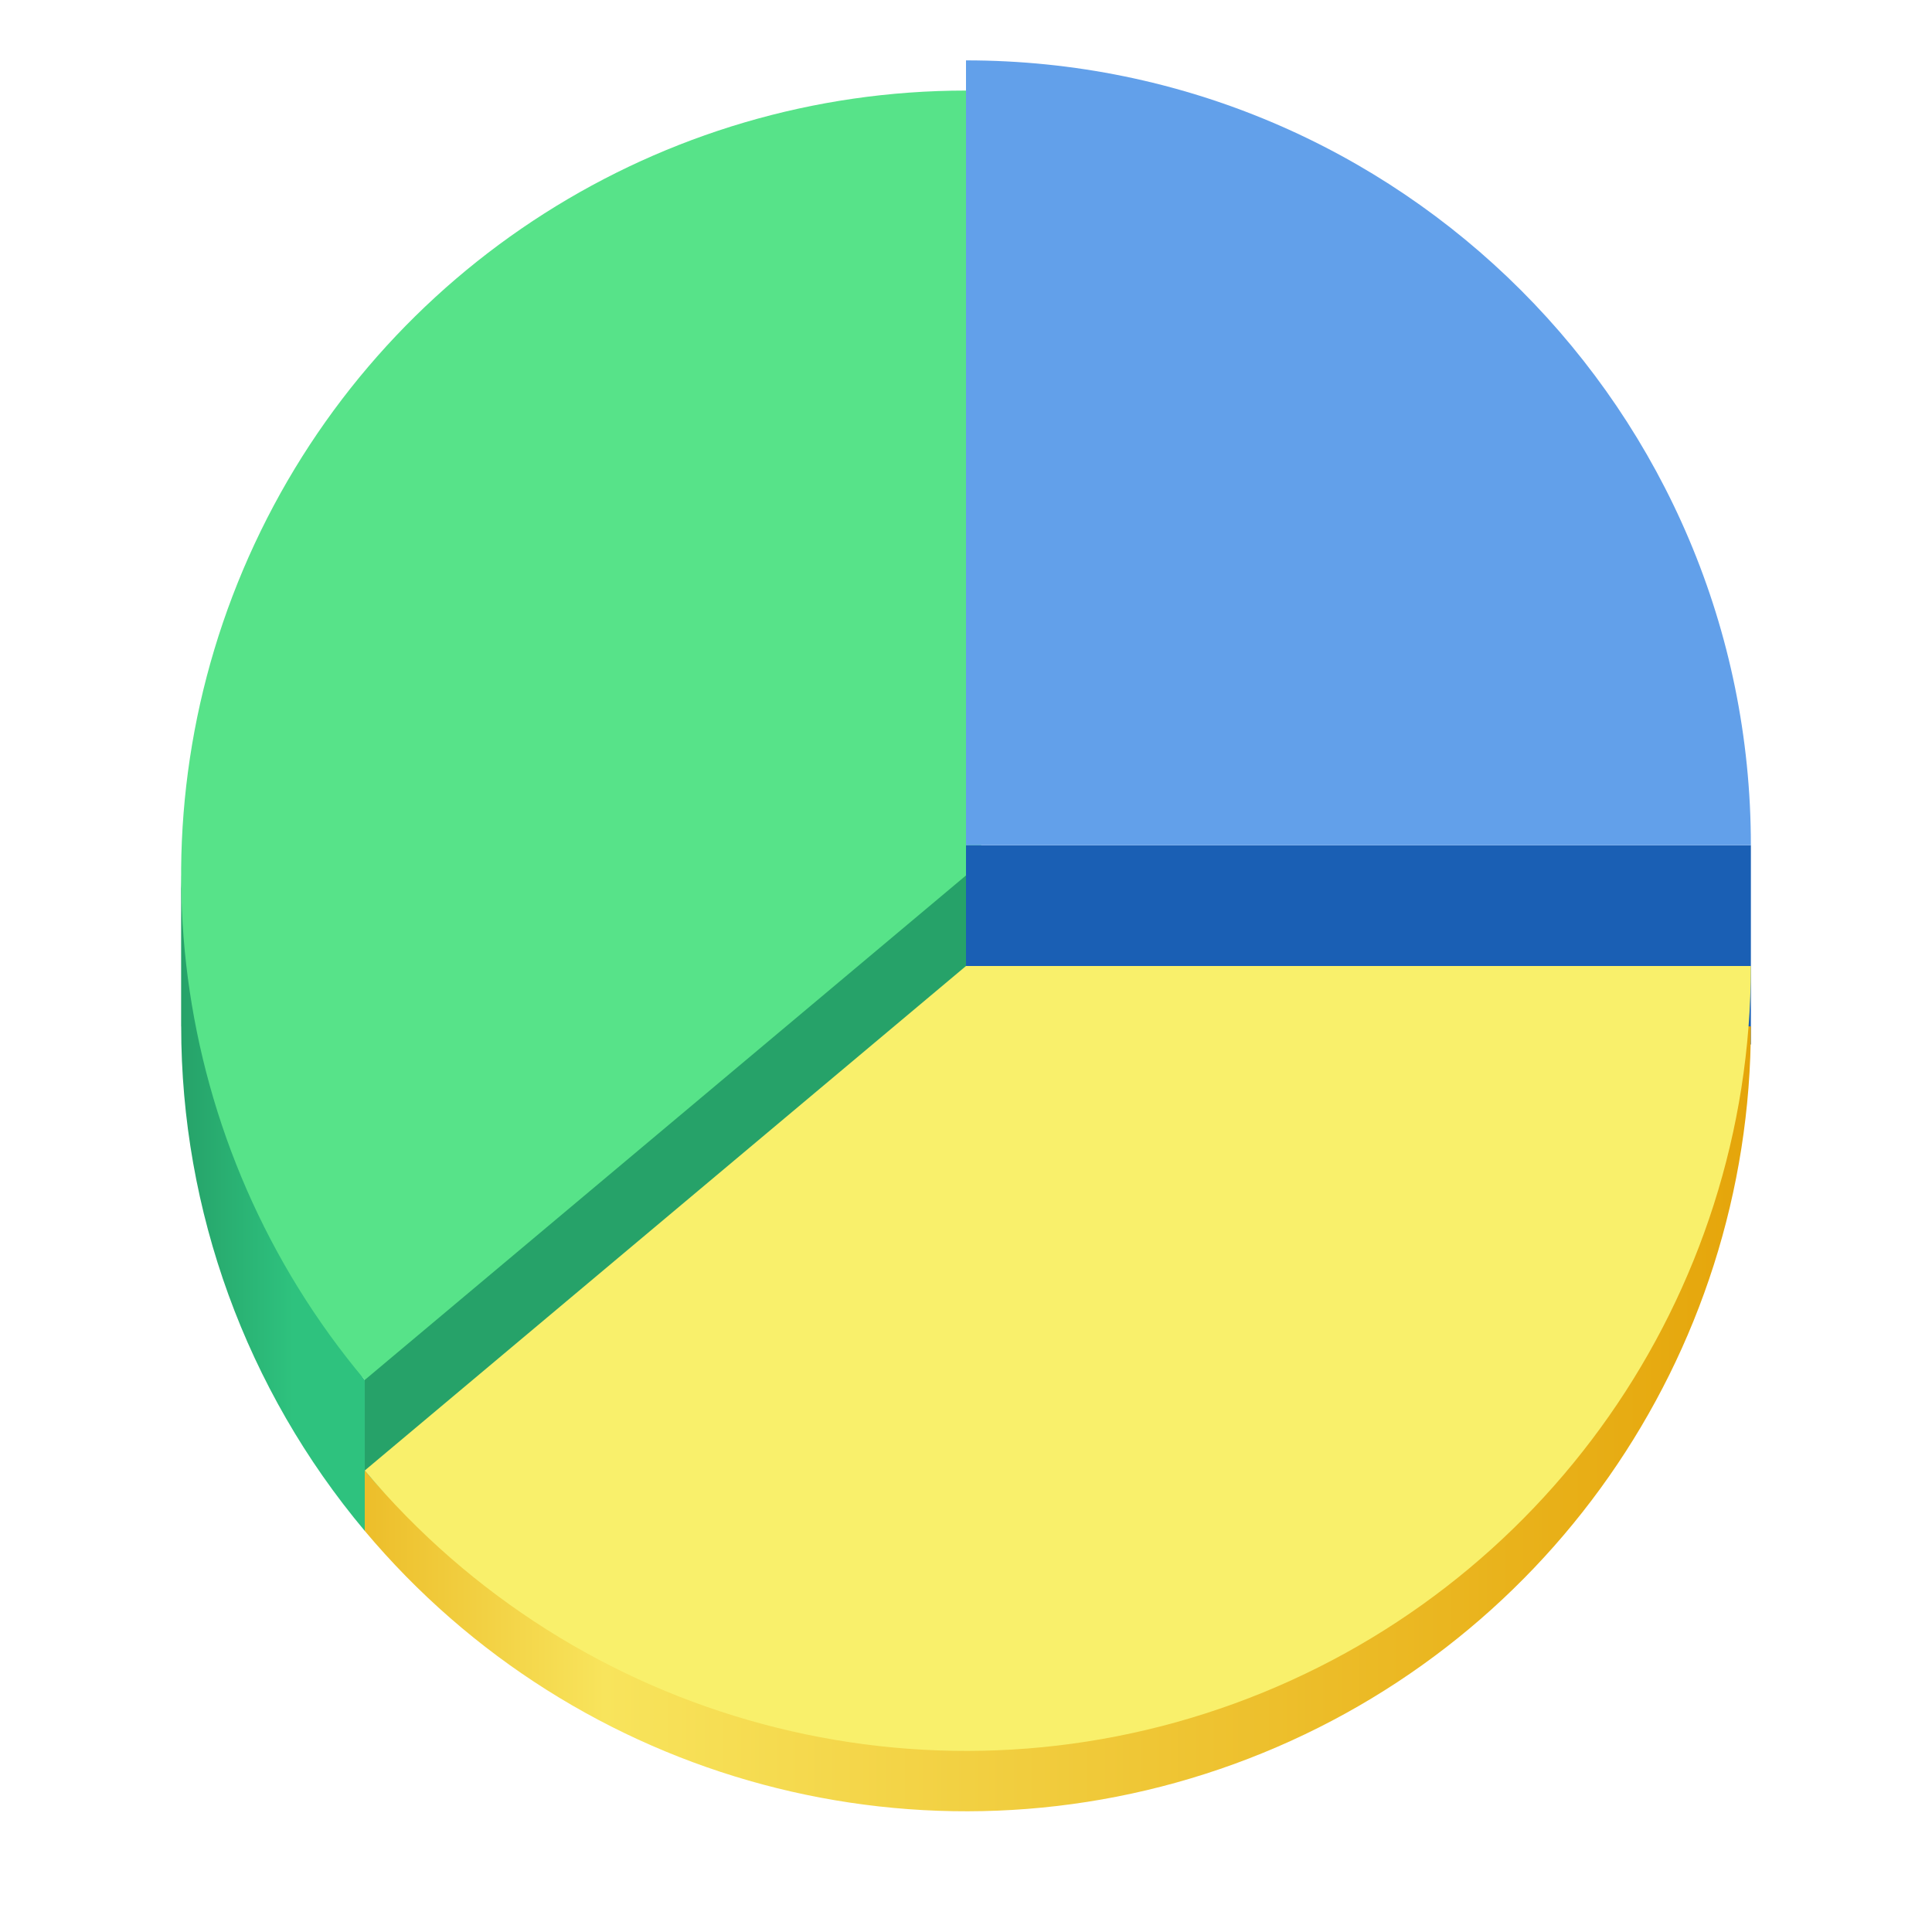
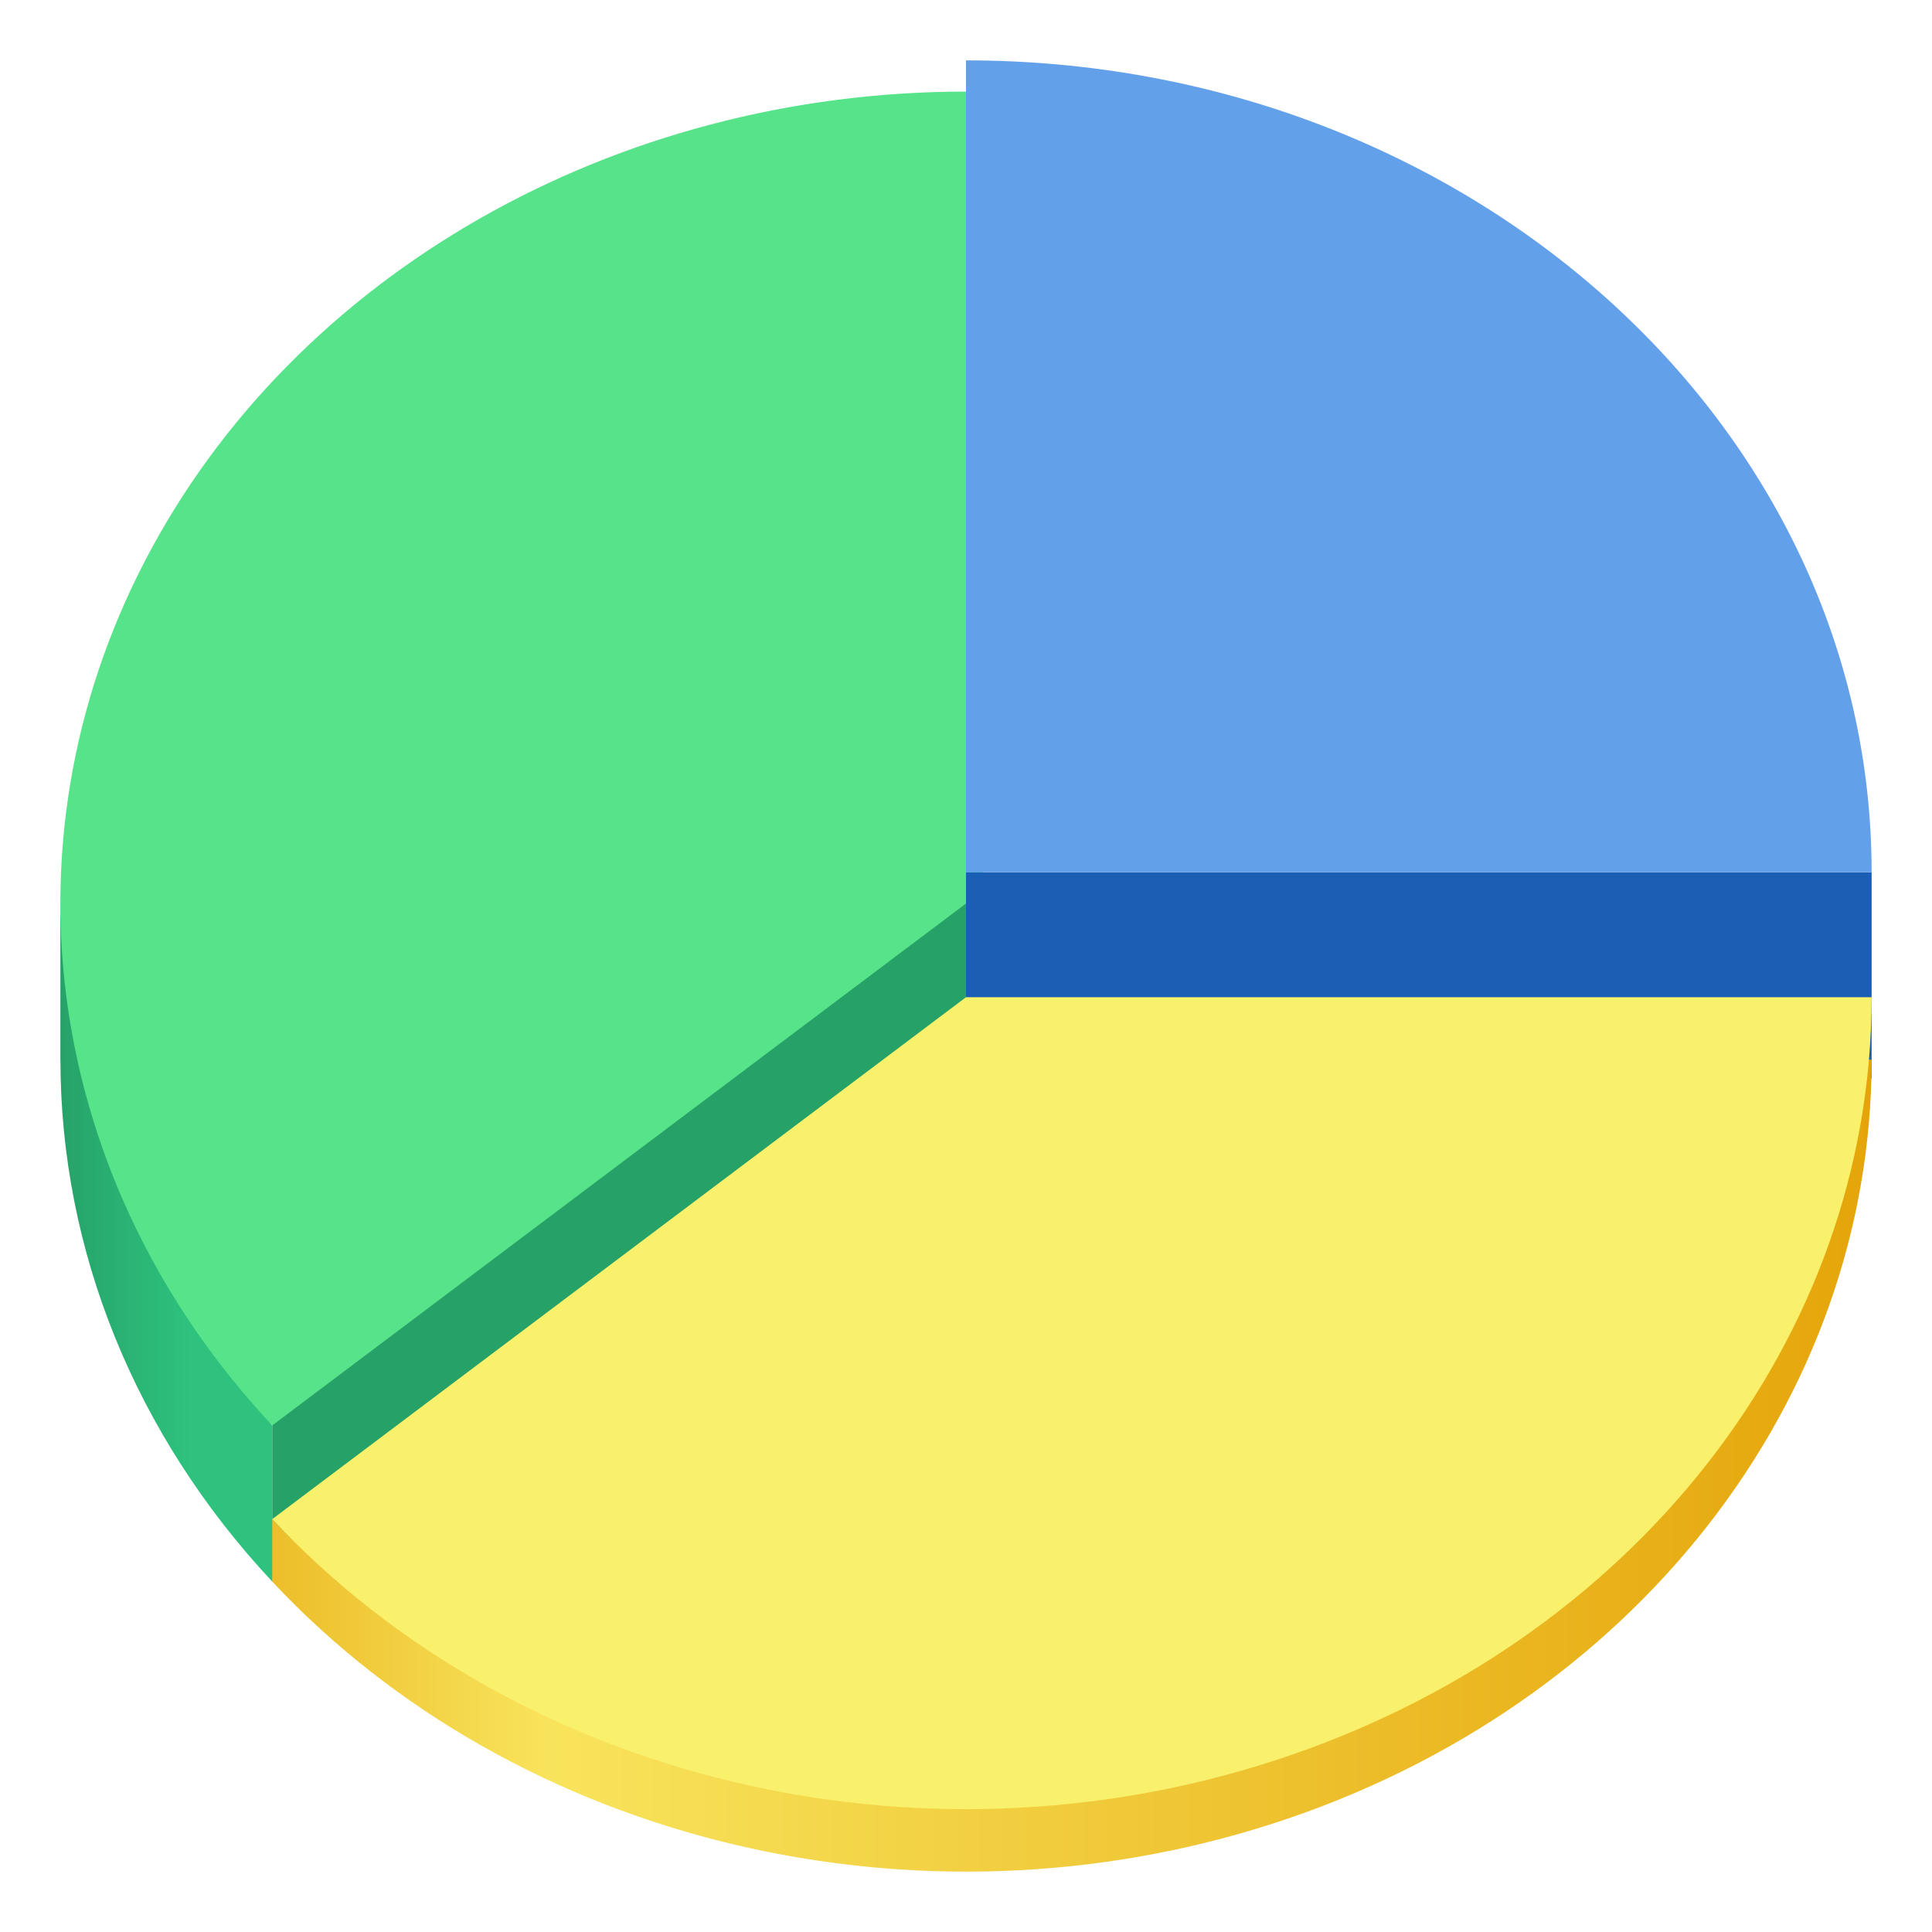
<svg xmlns="http://www.w3.org/2000/svg" xmlns:xlink="http://www.w3.org/1999/xlink" viewBox="0 0 128 128" style="display:inline;enable-background:new" version="1.0" id="svg11300" height="128" width="128">
  <defs id="defs3">
    <linearGradient id="linearGradient1106">
      <stop id="stop1102" offset="0" style="stop-color:#26a269;stop-opacity:1" />
      <stop id="stop1104" offset="1" style="stop-color:#2ec27e;stop-opacity:1" />
    </linearGradient>
    <linearGradient id="linearGradient1096">
      <stop id="stop1092" offset="0" style="stop-color:#e5a50a;stop-opacity:1" />
      <stop style="stop-color:#f8e45c;stop-opacity:1" offset="0.256" id="stop1100" />
      <stop id="stop1094" offset="1" style="stop-color:#e5a50a;stop-opacity:1" />
    </linearGradient>
-     <linearGradient gradientUnits="userSpaceOnUse" y2="264.001" x2="116" y1="264.001" x1="13.916" id="linearGradient1098" xlink:href="#linearGradient1096" />
-     <linearGradient gradientUnits="userSpaceOnUse" y2="251.713" x2="19.416" y1="251.713" x1="12" id="linearGradient1108" xlink:href="#linearGradient1106" />
+     <linearGradient gradientTransform="matrix(1.153845,0,0,1.034463,-9.846041,-6.065537)" gradientUnits="userSpaceOnUse" y2="264.001" x2="116" y1="264.001" x1="13.916" id="linearGradient1098" xlink:href="#linearGradient1096" />
+     <linearGradient gradientTransform="matrix(1.153845,0,0,1.034463,-9.846041,-6.065537)" gradientUnits="userSpaceOnUse" y2="251.713" x2="19.416" y1="251.713" x1="12" id="linearGradient1108" xlink:href="#linearGradient1106" />
  </defs>
  <g transform="translate(0,-172)" style="display:inline" id="layer1">
    <g style="display:inline" id="layer9">
-       <path id="path866-7-6-2-1-2-0" d="m 12,230 v 9.902 0.098 h 0.004 c -0.001,12.225 4.305,24.06 12.162,33.426 l 6e-6,-10 C 21.869,260.687 25.671,251.109 24,248 19.955,240.477 12.003,238.651 12.004,230 Z" style="display:inline;opacity:1;fill:url(#linearGradient1108);fill-opacity:1;stroke:none;stroke-width:0.433;stroke-linejoin:round;stroke-miterlimit:4;stroke-dasharray:none;stroke-opacity:1;enable-background:new" />
-       <path id="path866-7-6-2-1-7" d="M 24.166,273.426 64,240 v -14 l -39.834,33.426 z" style="display:inline;opacity:1;fill:#26a269;fill-opacity:1;stroke:none;stroke-width:0.433;stroke-linejoin:round;stroke-miterlimit:4;stroke-dasharray:none;stroke-opacity:1;enable-background:new" />
-       <path id="path866-7-6" d="M 24.166,263.425 C 11.176,247.944 8.331,226.339 16.872,208.024 25.413,189.708 43.791,178 64,178 L 76,206 64,230 Z" style="display:inline;opacity:1;fill:#57e389;fill-opacity:1;stroke:none;stroke-width:0.433;stroke-linejoin:round;stroke-miterlimit:4;stroke-dasharray:none;stroke-opacity:1;enable-background:new" />
-       <rect y="228" x="64" height="13.2" width="52" id="rect875" style="display:inline;opacity:1;fill:#1a5fb4;fill-opacity:1;stroke:none;stroke-width:5.2;stroke-linecap:square;stroke-linejoin:round;stroke-miterlimit:4;stroke-dasharray:none;stroke-dashoffset:0;stroke-opacity:1;enable-background:new" />
-       <path d="M 64,176 A 52,52 0 0 1 116,228 H 64 Z" id="path868" style="display:inline;opacity:1;fill:#62a0ea;fill-opacity:1;stroke:none;stroke-width:0.433;stroke-linejoin:round;stroke-miterlimit:4;stroke-dasharray:none;stroke-opacity:1;enable-background:new" />
-       <path id="path886-3" d="m 116,236 c -0.015,1.335 -0.082,2.67 -0.199,4 0.118,-1.33 0.184,-2.665 0.199,-4 z m -0.199,4 C 114.239,260.33 95.154,257.008 76,264 c -20.542,7.477 -37.782,22.171 -51.834,5.426 v 4 c 14.052,16.746 37.077,22.915 57.619,15.438 C 102.327,281.387 116,261.86 116,240 Z" style="display:inline;opacity:1;fill:url(#linearGradient1098);fill-opacity:1;stroke:none;stroke-width:0.433;stroke-linejoin:round;stroke-miterlimit:4;stroke-dasharray:none;stroke-opacity:1;enable-background:new" />
-       <path id="circle984" d="m 116,236 c 0,21.861 -13.673,41.387 -34.215,48.864 -20.542,7.477 -43.568,1.307 -57.619,-15.439 L 64,236 Z" style="display:inline;opacity:1;fill:#f9f06b;fill-opacity:1;stroke:none;stroke-width:0.433;stroke-linejoin:round;stroke-miterlimit:4;stroke-dasharray:none;stroke-opacity:1;enable-background:new" />
+       <path id="path866-7-6-2-1-2-0" d="m 4,231.861 v 10.244 0.101 h 0.004 c -0.001,12.646 4.967,24.889 14.033,34.578 l 6e-6,-10.345 c -2.651,-2.833 1.737,-12.742 -0.192,-15.957 -4.667,-7.783 -13.843,-9.671 -13.842,-18.62 z" style="display:inline;opacity:1;fill:url(#linearGradient1108);fill-opacity:1;stroke:none;stroke-width:0.433;stroke-linejoin:round;stroke-miterlimit:4;stroke-dasharray:none;stroke-opacity:1;enable-background:new" />
+       <path id="path866-7-6-2-1-7" d="M 18.038,276.783 64,242.206 V 227.723 L 18.038,262.301 Z" style="display:inline;opacity:1;fill:#26a269;fill-opacity:1;stroke:none;stroke-width:0.433;stroke-linejoin:round;stroke-miterlimit:4;stroke-dasharray:none;stroke-opacity:1;enable-background:new" />
+       <path id="path866-7-6" d="M 18.037,266.438 C 3.049,250.424 -0.233,228.074 9.622,209.127 c 9.855,-18.947 31.061,-31.059 54.378,-31.059 l 13.846,28.965 -13.846,24.827 z" style="display:inline;opacity:1;fill:#57e389;fill-opacity:1;stroke:none;stroke-width:0.433;stroke-linejoin:round;stroke-miterlimit:4;stroke-dasharray:none;stroke-opacity:1;enable-background:new" />
+       <rect y="229.792" x="64" height="13.655" width="60" id="rect875" style="display:inline;opacity:1;fill:#1a5fb4;fill-opacity:1;stroke:none;stroke-width:5.2;stroke-linecap:square;stroke-linejoin:round;stroke-miterlimit:4;stroke-dasharray:none;stroke-dashoffset:0;stroke-opacity:1;enable-background:new" />
+       <path d="M 64,176 A 60,53.792 0 0 1 124,229.792 H 64 Z" id="path868" style="display:inline;opacity:1;fill:#62a0ea;fill-opacity:1;stroke:none;stroke-width:0.433;stroke-linejoin:round;stroke-miterlimit:4;stroke-dasharray:none;stroke-opacity:1;enable-background:new" />
+       <path id="path886-3" d="m 124,238.068 c -0.017,1.381 -0.094,2.762 -0.23,4.138 0.136,-1.376 0.213,-2.756 0.23,-4.138 z m -0.23,4.138 c -1.802,21.031 -23.824,17.594 -45.924,24.827 -23.702,7.735 -43.594,22.936 -59.808,5.613 v 4.138 c 16.214,17.323 42.781,23.704 66.484,15.97 C 108.224,285.019 124,264.819 124,242.206 Z" style="display:inline;opacity:1;fill:url(#linearGradient1098);fill-opacity:1;stroke:none;stroke-width:0.433;stroke-linejoin:round;stroke-miterlimit:4;stroke-dasharray:none;stroke-opacity:1;enable-background:new" />
+       <path id="circle984" d="m 124,238.068 c 0,22.614 -15.776,42.814 -39.479,50.548 -23.703,7.734 -50.27,1.352 -66.484,-15.971 L 64,238.068 Z" style="display:inline;opacity:1;fill:#f9f06b;fill-opacity:1;stroke:none;stroke-width:0.433;stroke-linejoin:round;stroke-miterlimit:4;stroke-dasharray:none;stroke-opacity:1;enable-background:new" />
    </g>
  </g>
</svg>
